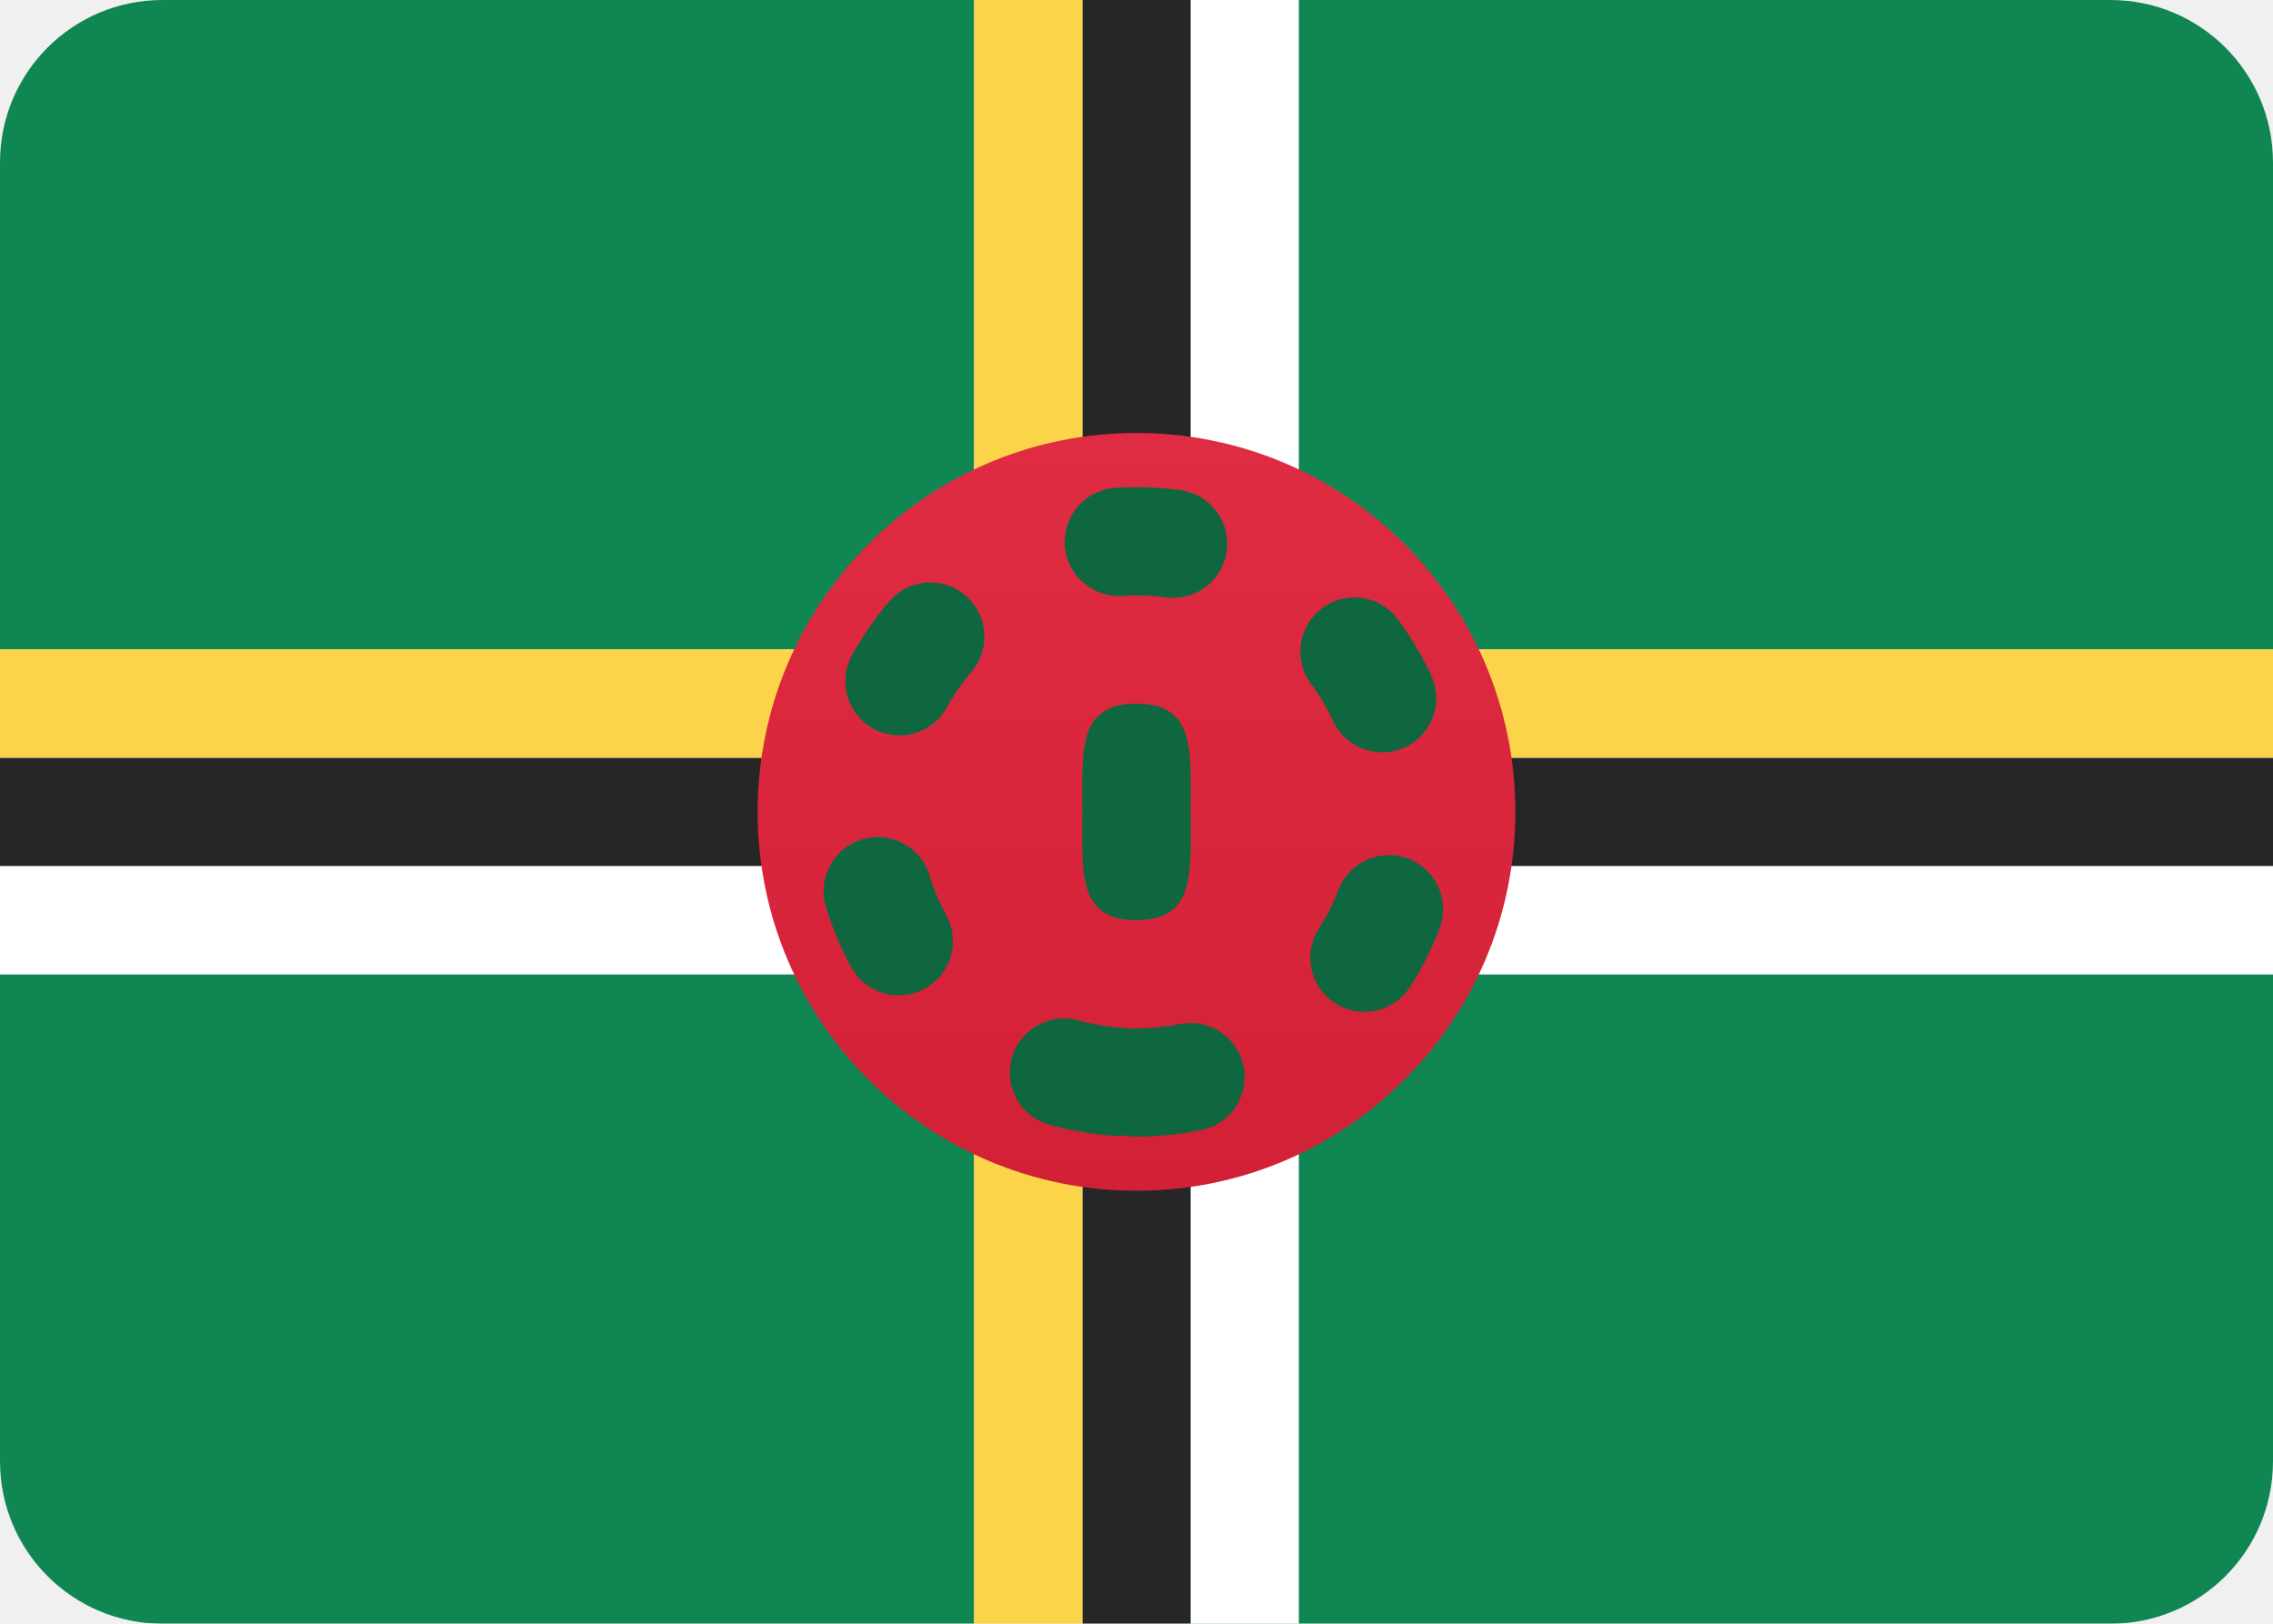
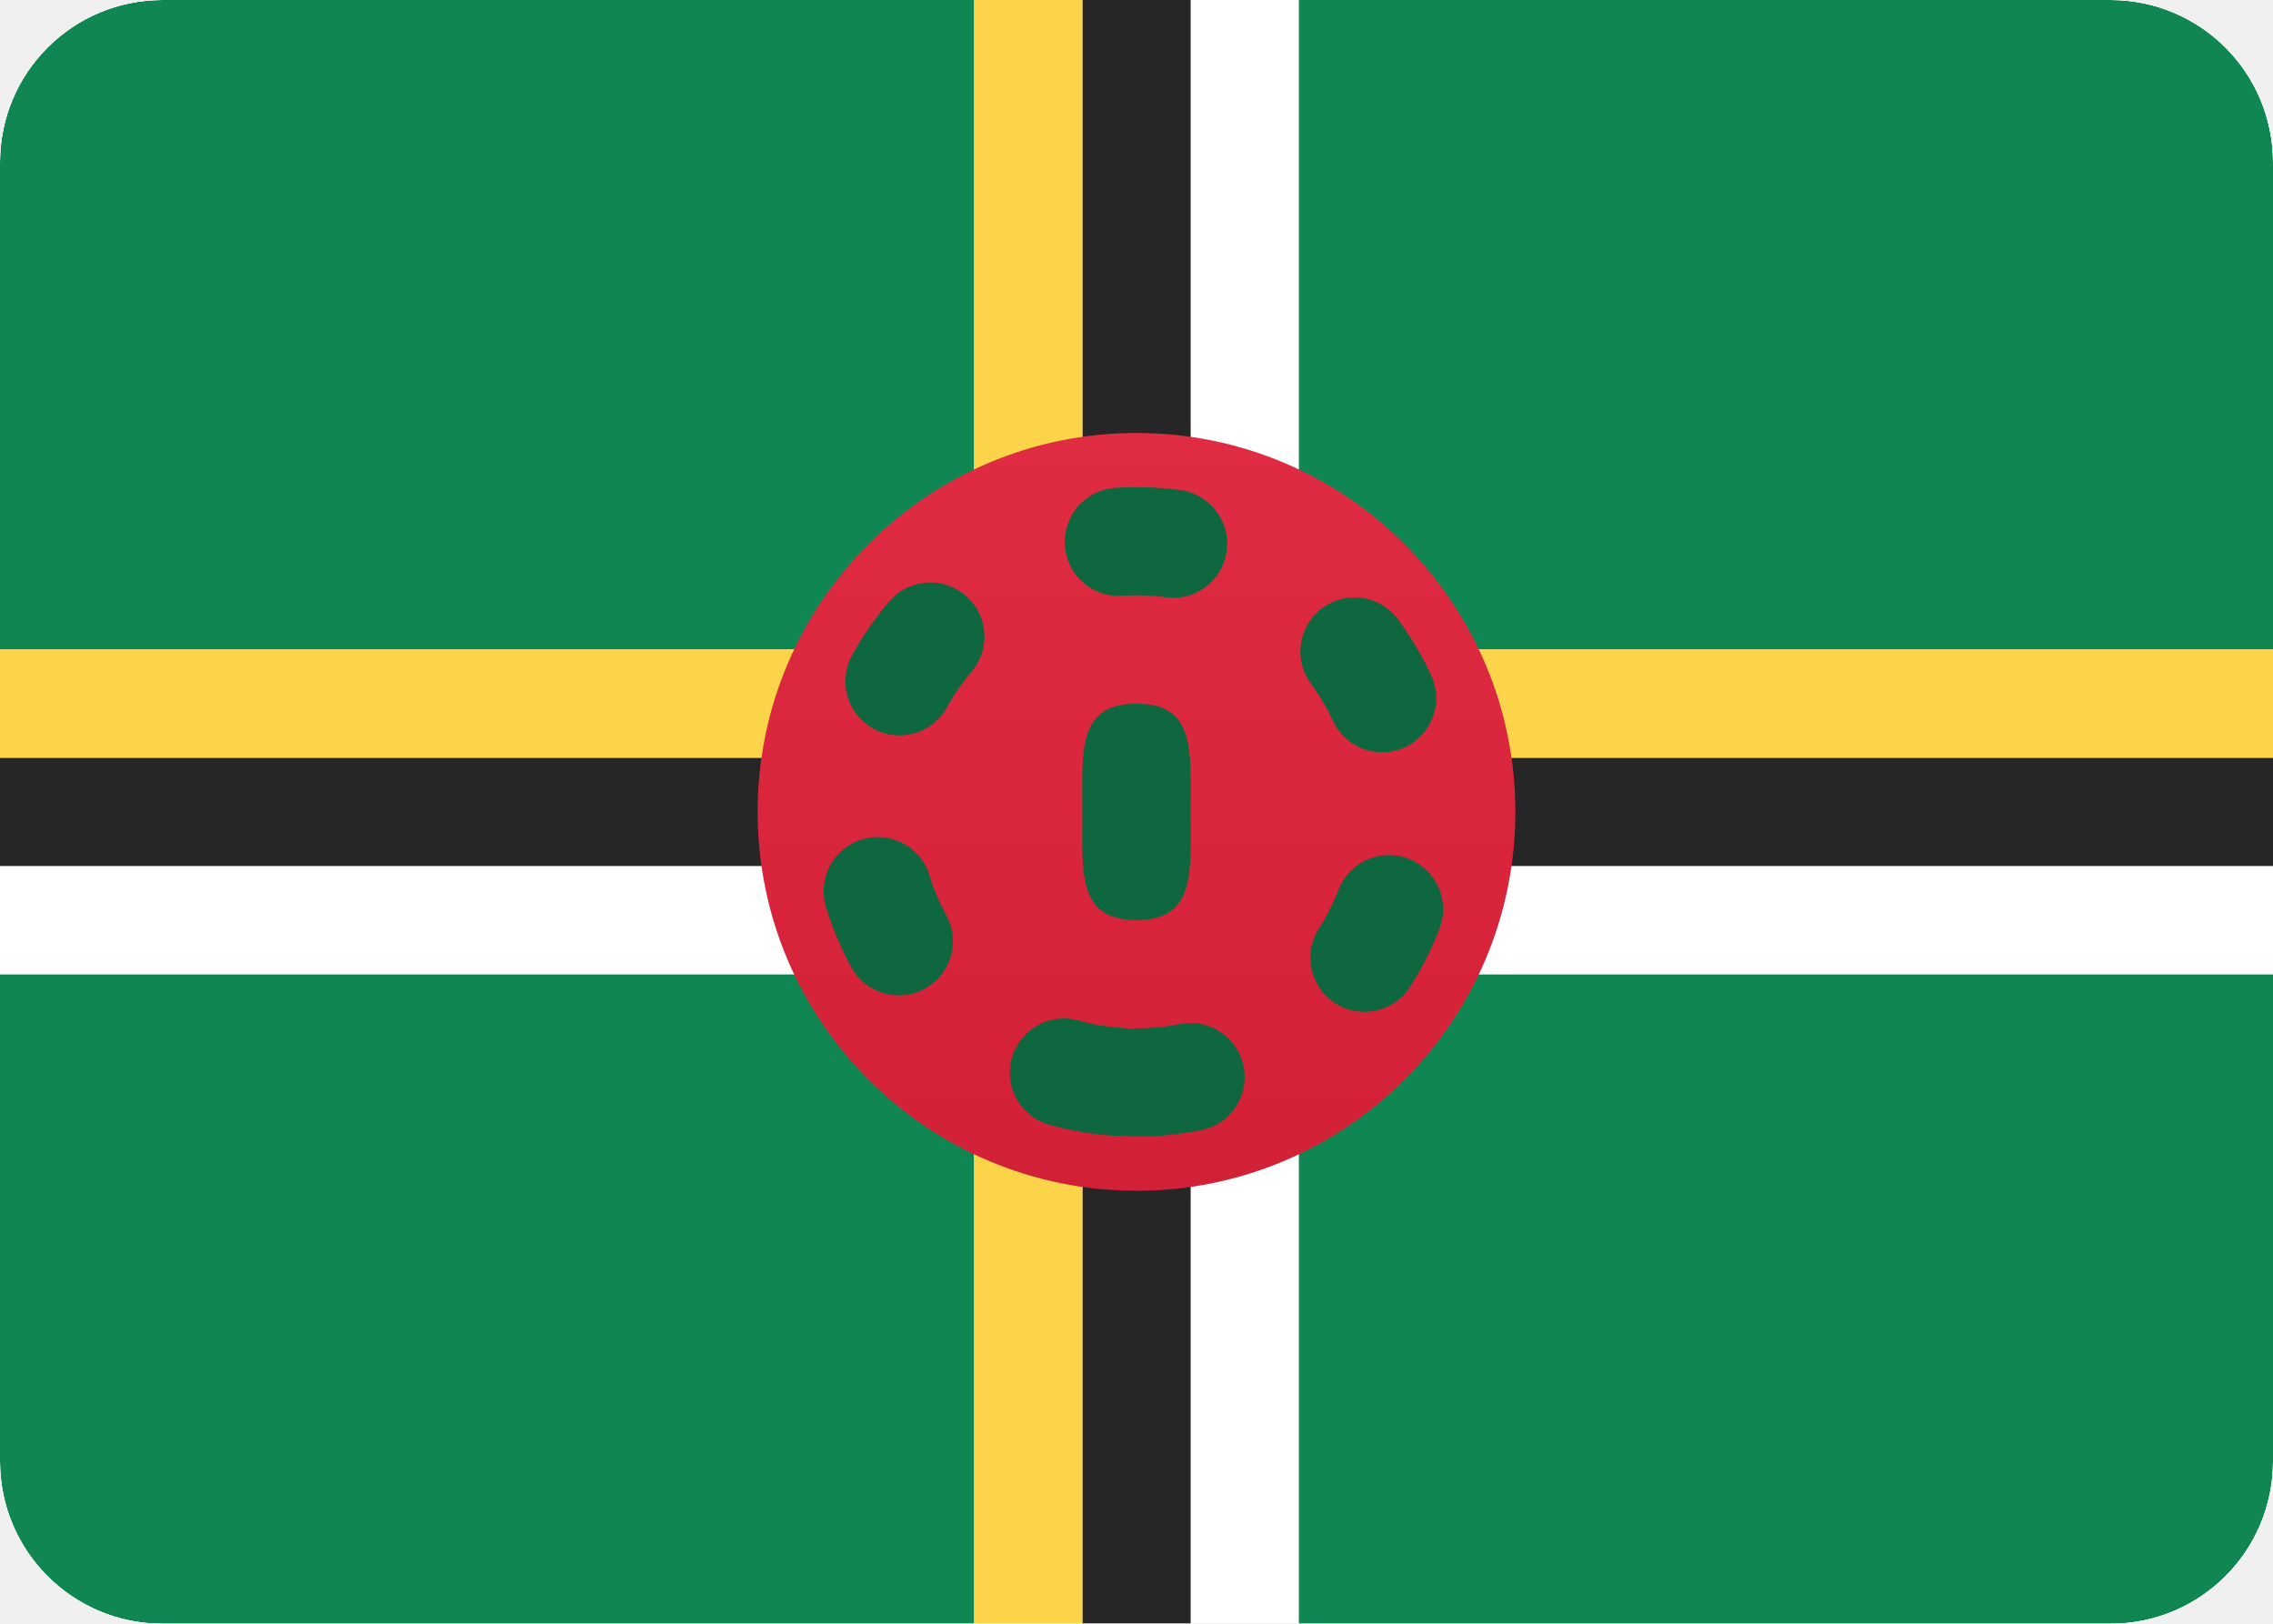
<svg xmlns="http://www.w3.org/2000/svg" width="28" height="20" viewBox="0 0 28 20" fill="none">
-   <rect width="28" height="20" rx="2" fill="white" />
-   <mask id="mask0_503_2988" style="mask-type:alpha" maskUnits="userSpaceOnUse" x="0" y="0" width="28" height="20">
+   <g clip-path="url(#clip0_503_2988)">
    <rect width="28" height="20" rx="2" fill="white" />
-   </mask>
-   <g mask="url(#mask0_503_2988)">
-     <path fill-rule="evenodd" clip-rule="evenodd" d="M0 8H28V0H0V8Z" fill="#108753" />
-     <path fill-rule="evenodd" clip-rule="evenodd" d="M0 20H28V12H0V20Z" fill="#108753" />
-     <path fill-rule="evenodd" clip-rule="evenodd" d="M16 20H12V12H0V8H12V0H16V8H28V12H16V20Z" fill="white" />
-     <path fill-rule="evenodd" clip-rule="evenodd" d="M14.667 20H13.333V10.667H0V9.333H13.333V0H14.667V9.333H28V10.667H14.667V20Z" fill="#262626" />
-     <path fill-rule="evenodd" clip-rule="evenodd" d="M13.333 20H12V9.333H0V8H12V0H13.333V8H28V9.333H13.333V20Z" fill="#FCD449" />
-     <path fill-rule="evenodd" clip-rule="evenodd" d="M14 14.667C16.577 14.667 18.667 12.577 18.667 10C18.667 7.423 16.577 5.333 14 5.333C11.423 5.333 9.333 7.423 9.333 10C9.333 12.577 11.423 14.667 14 14.667Z" fill="url(#paint0_linear_503_2988)" />
-     <path fill-rule="evenodd" clip-rule="evenodd" d="M14 13.333C15.841 13.333 17.333 11.841 17.333 10C17.333 8.159 15.841 6.667 14 6.667C12.159 6.667 10.667 8.159 10.667 10C10.667 11.841 12.159 13.333 14 13.333Z" stroke="#0E673F" stroke-width="1.333" stroke-linecap="round" stroke-dasharray="0.67 2.67" />
-     <path fill-rule="evenodd" clip-rule="evenodd" d="M14 11.333C14.736 11.333 14.667 10.736 14.667 10C14.667 9.264 14.736 8.667 14 8.667C13.264 8.667 13.333 9.264 13.333 10C13.333 10.736 13.264 11.333 14 11.333Z" fill="#0E673F" />
+     <mask id="mask0_503_2988" style="mask-type:alpha" maskUnits="userSpaceOnUse" x="0" y="0" width="28" height="20">
+       <rect width="28" height="20" rx="2" fill="white" />
+     </mask>
+     <g mask="url(#mask0_503_2988)">
+       <path fill-rule="evenodd" clip-rule="evenodd" d="M0 8H28V0H0V8Z" fill="#108753" />
+       <path fill-rule="evenodd" clip-rule="evenodd" d="M0 20H28V12H0V20Z" fill="#108753" />
+       <path fill-rule="evenodd" clip-rule="evenodd" d="M16 20H12V12H0V8H12V0H16V8H28V12H16V20Z" fill="white" />
+       <path fill-rule="evenodd" clip-rule="evenodd" d="M14.667 20H13.333V10.667H0V9.333H13.333V0H14.667V9.333H28V10.667H14.667V20Z" fill="#262626" />
+       <path fill-rule="evenodd" clip-rule="evenodd" d="M13.333 20H12V9.333H0V8H12V0H13.333V8H28V9.333H13.333V20Z" fill="#FCD449" />
+       <path fill-rule="evenodd" clip-rule="evenodd" d="M14 14.667C16.577 14.667 18.667 12.577 18.667 10C18.667 7.423 16.577 5.333 14 5.333C11.423 5.333 9.333 7.423 9.333 10C9.333 12.577 11.423 14.667 14 14.667Z" fill="url(#paint0_linear_503_2988)" />
+       <path fill-rule="evenodd" clip-rule="evenodd" d="M14 13.333C15.841 13.333 17.333 11.841 17.333 10C17.333 8.159 15.841 6.667 14 6.667C12.159 6.667 10.667 8.159 10.667 10C10.667 11.841 12.159 13.333 14 13.333Z" stroke="#0E673F" stroke-width="1.333" stroke-linecap="round" stroke-dasharray="0.67 2.67" />
+       <path fill-rule="evenodd" clip-rule="evenodd" d="M14 11.333C14.736 11.333 14.667 10.736 14.667 10C14.667 9.264 14.736 8.667 14 8.667C13.264 8.667 13.333 9.264 13.333 10C13.333 10.736 13.264 11.333 14 11.333Z" fill="#0E673F" />
+     </g>
  </g>
  <defs>
    <linearGradient id="paint0_linear_503_2988" x1="9.333" y1="5.333" x2="9.333" y2="14.667" gradientUnits="userSpaceOnUse">
      <stop stop-color="#E02C42" />
      <stop offset="1" stop-color="#D22036" />
    </linearGradient>
+     <clipPath id="clip0_503_2988">
+       <rect width="28" height="20" rx="2" fill="white" />
+     </clipPath>
  </defs>
</svg>
